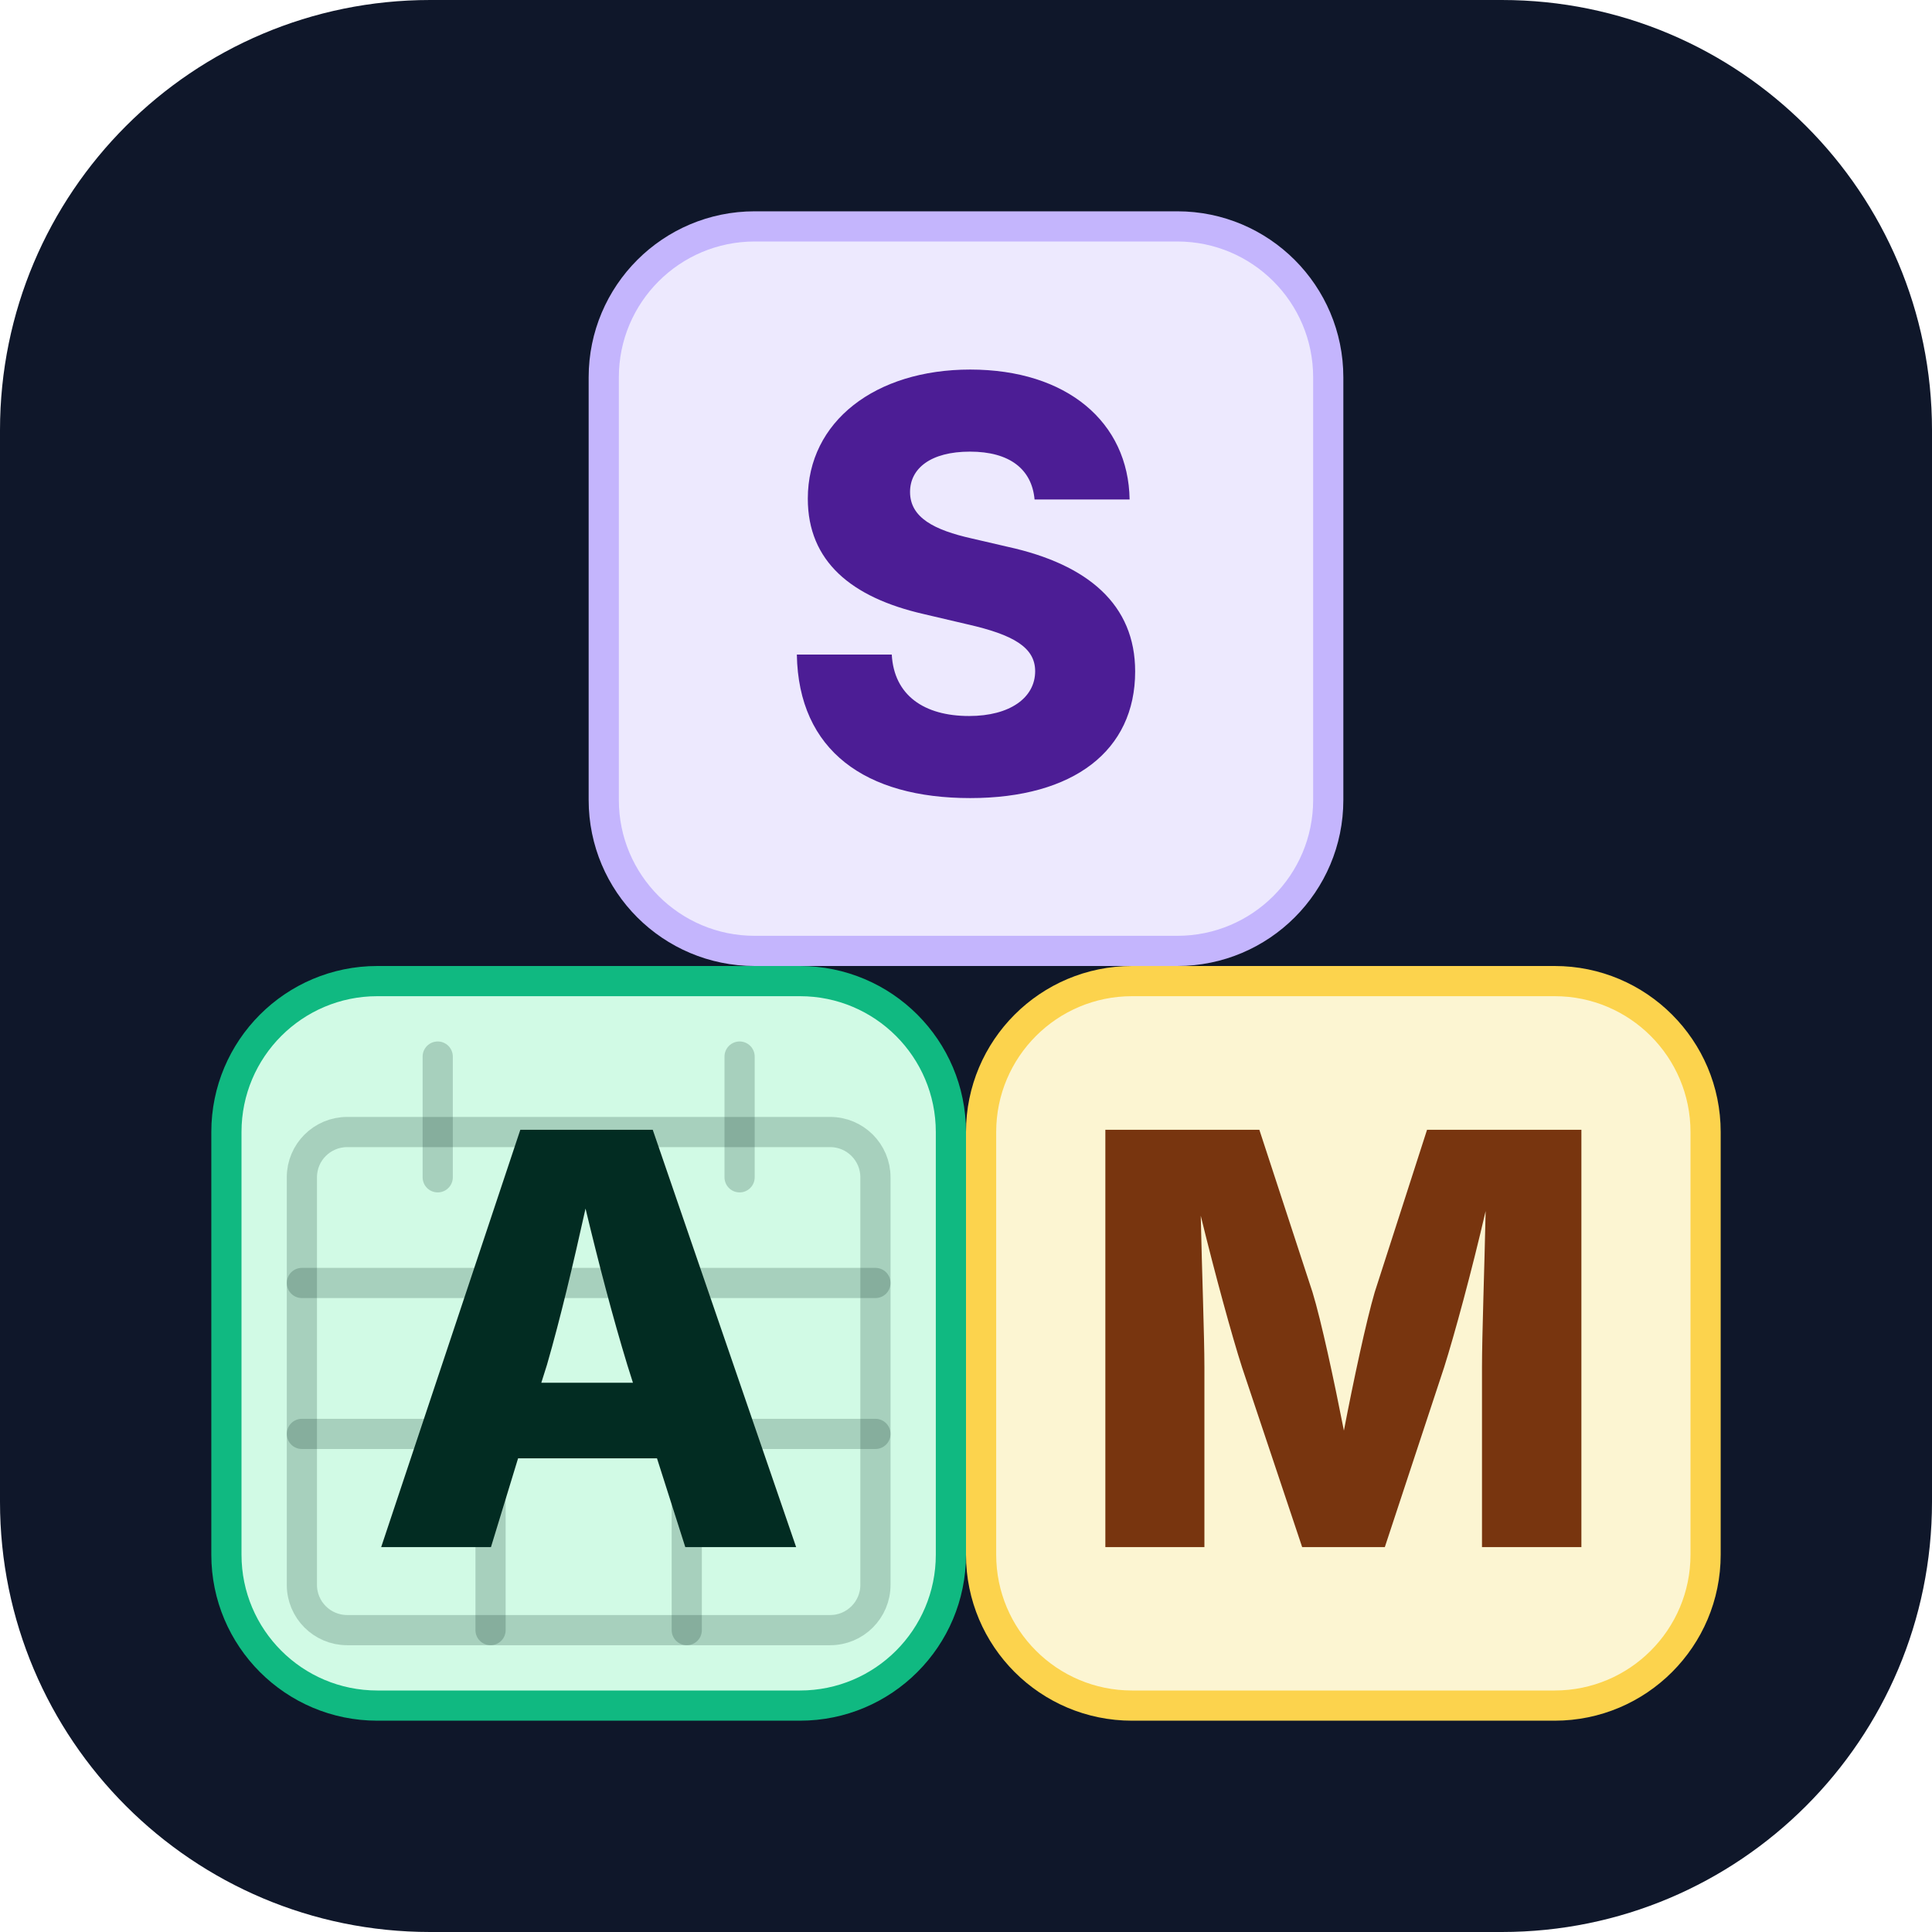
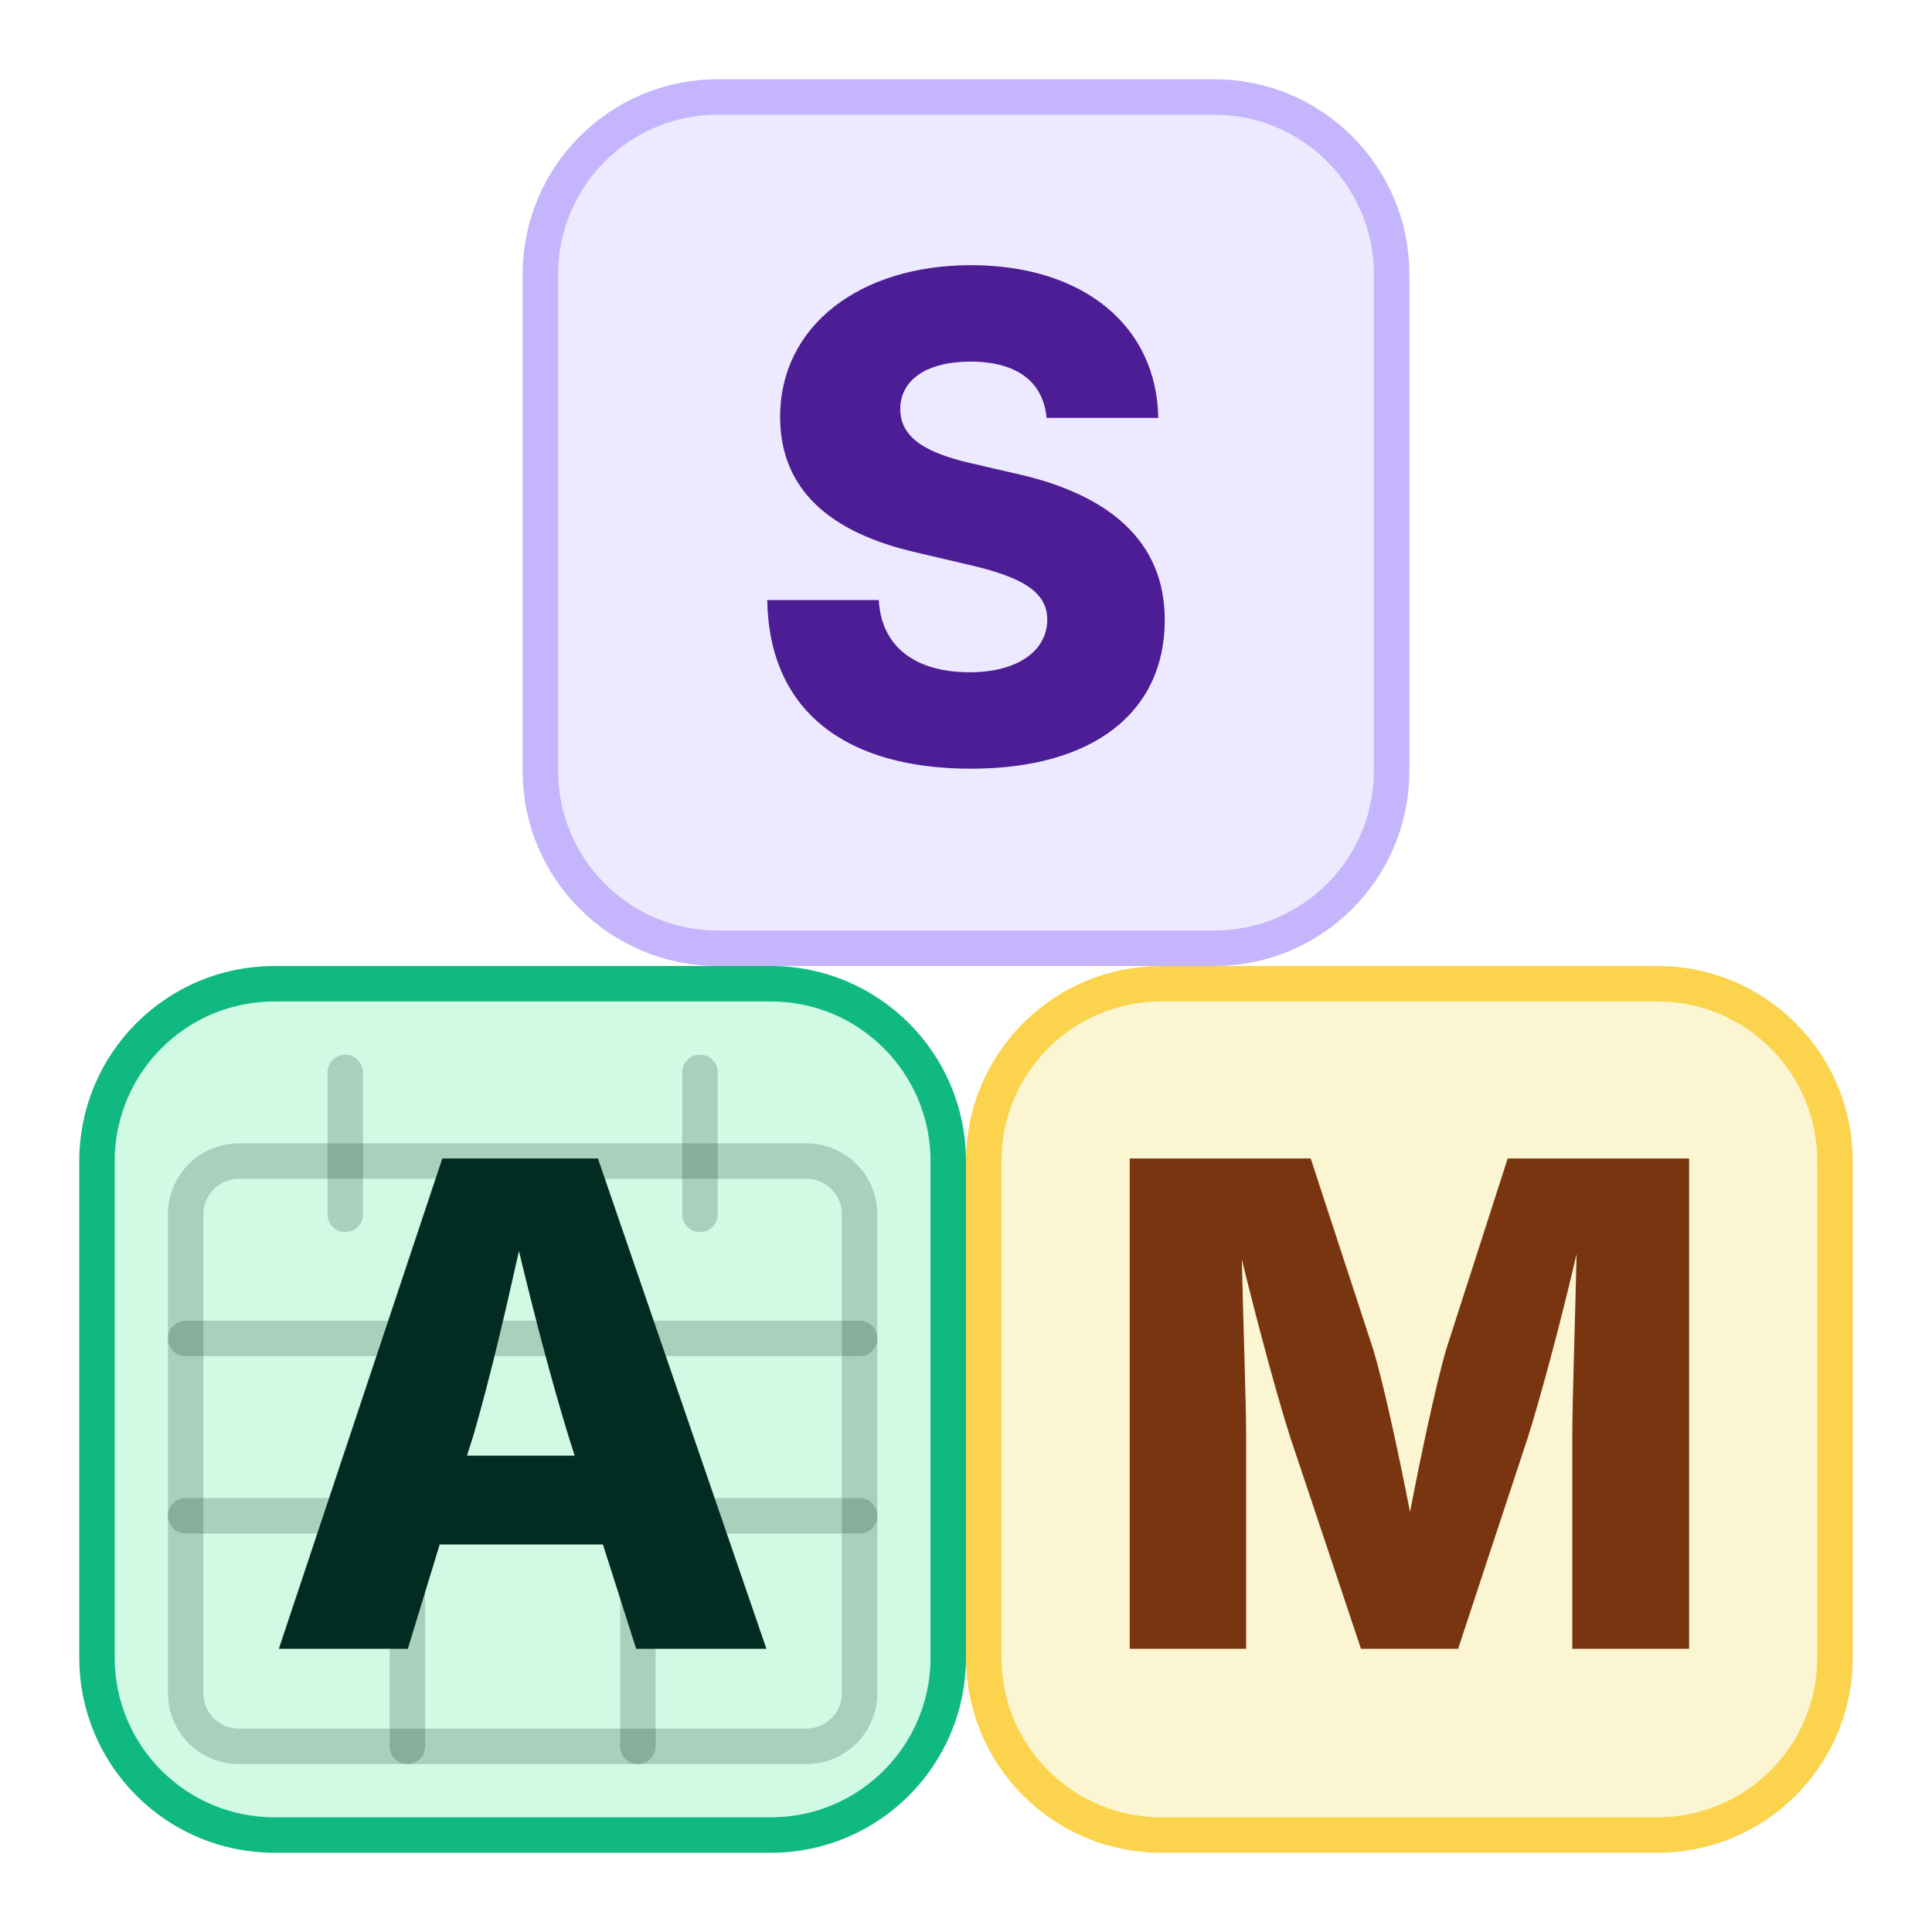
<svg xmlns="http://www.w3.org/2000/svg" width="512" height="512" viewBox="0 0 512 512" role="img" aria-label="SAM">
-   <rect width="512" height="512" rx="114" ry="114" fill="#0f172a" />
-   <g transform="translate(256,256) scale(2) translate(-103,-103)" font-family="system-ui, -apple-system, sans-serif" font-size="76" font-weight="800" text-anchor="middle">
+   <style>
+     .s-bg { fill: #ede9fe; stroke: #c4b5fd; }
+     .s-text { fill: #4c1d95; }
+     .a-bg { fill: #d1fae5; stroke: #10b981; }
+     .a-icon { stroke: rgba(2, 44, 34, 0.2); }
+     .a-text { fill: #022c22; }
+     .m-bg { fill: #fcf5d2; stroke: #fcd34d; }
+     .m-text { fill: #78350f; }
+ 
+     @media (prefers-color-scheme: dark) {
+       .s-bg { fill: #432C6A; stroke: rgba(167, 139, 250, 0.6); }
+       .s-text { fill: #ede9fe; }
+       .a-bg { fill: #065f46; stroke: #34d399; }
+       .a-icon { stroke: rgba(209, 250, 229, 0.2); }
+       .a-text { fill: #d1fae5; }
+       .m-bg { fill: #663C22; stroke: rgba(251, 191, 36, 0.6); }
+       .m-text { fill: #fef3c7; }
+     }
+   </style>
+   <g transform="translate(256,256) scale(2.35) translate(-103,-103)" font-family="system-ui, -apple-system, sans-serif" font-size="76" font-weight="800" text-anchor="middle">
    <g transform="translate(55, 5)">
-       <rect width="96" height="96" rx="20" fill="#ede9fe" stroke="#c4b5fd" stroke-width="4" />
-       <text x="48" y="75" fill="#4c1d95">S</text>
+       <rect width="96" height="96" rx="20" stroke-width="4" class="s-bg" />
+       <text x="48" y="75" class="s-text">S</text>
    </g>
    <g transform="translate(5, 105)">
-       <rect width="96" height="96" rx="20" fill="#d1fae5" stroke="#10b981" stroke-width="4" />
-       <g fill="none" stroke="rgba(2, 44, 34, 0.2)" stroke-width="4" stroke-linecap="round" stroke-linejoin="round">
+       <rect width="96" height="96" rx="20" stroke-width="4" class="a-bg" />
+       <g fill="none" stroke-width="4" stroke-linecap="round" stroke-linejoin="round" class="a-icon">
        <rect x="10" y="20" width="76" height="66" rx="6" />
        <path d="M28 10v16M68 10v16" />
        <path d="M10 40h76" />
        <path d="M35 40v46M61 40v46" />
        <path d="M10 60h76" />
      </g>
-       <text x="48" y="75" fill="#022c22">A</text>
+       <text x="48" y="75" class="a-text">A</text>
    </g>
    <g transform="translate(105, 105)">
-       <rect width="96" height="96" rx="20" fill="#fcf5d2" stroke="#fcd34d" stroke-width="4" />
-       <text x="48" y="75" fill="#78350f">M</text>
+       <rect width="96" height="96" rx="20" stroke-width="4" class="m-bg" />
+       <text x="48" y="75" class="m-text">M</text>
    </g>
  </g>
</svg>
